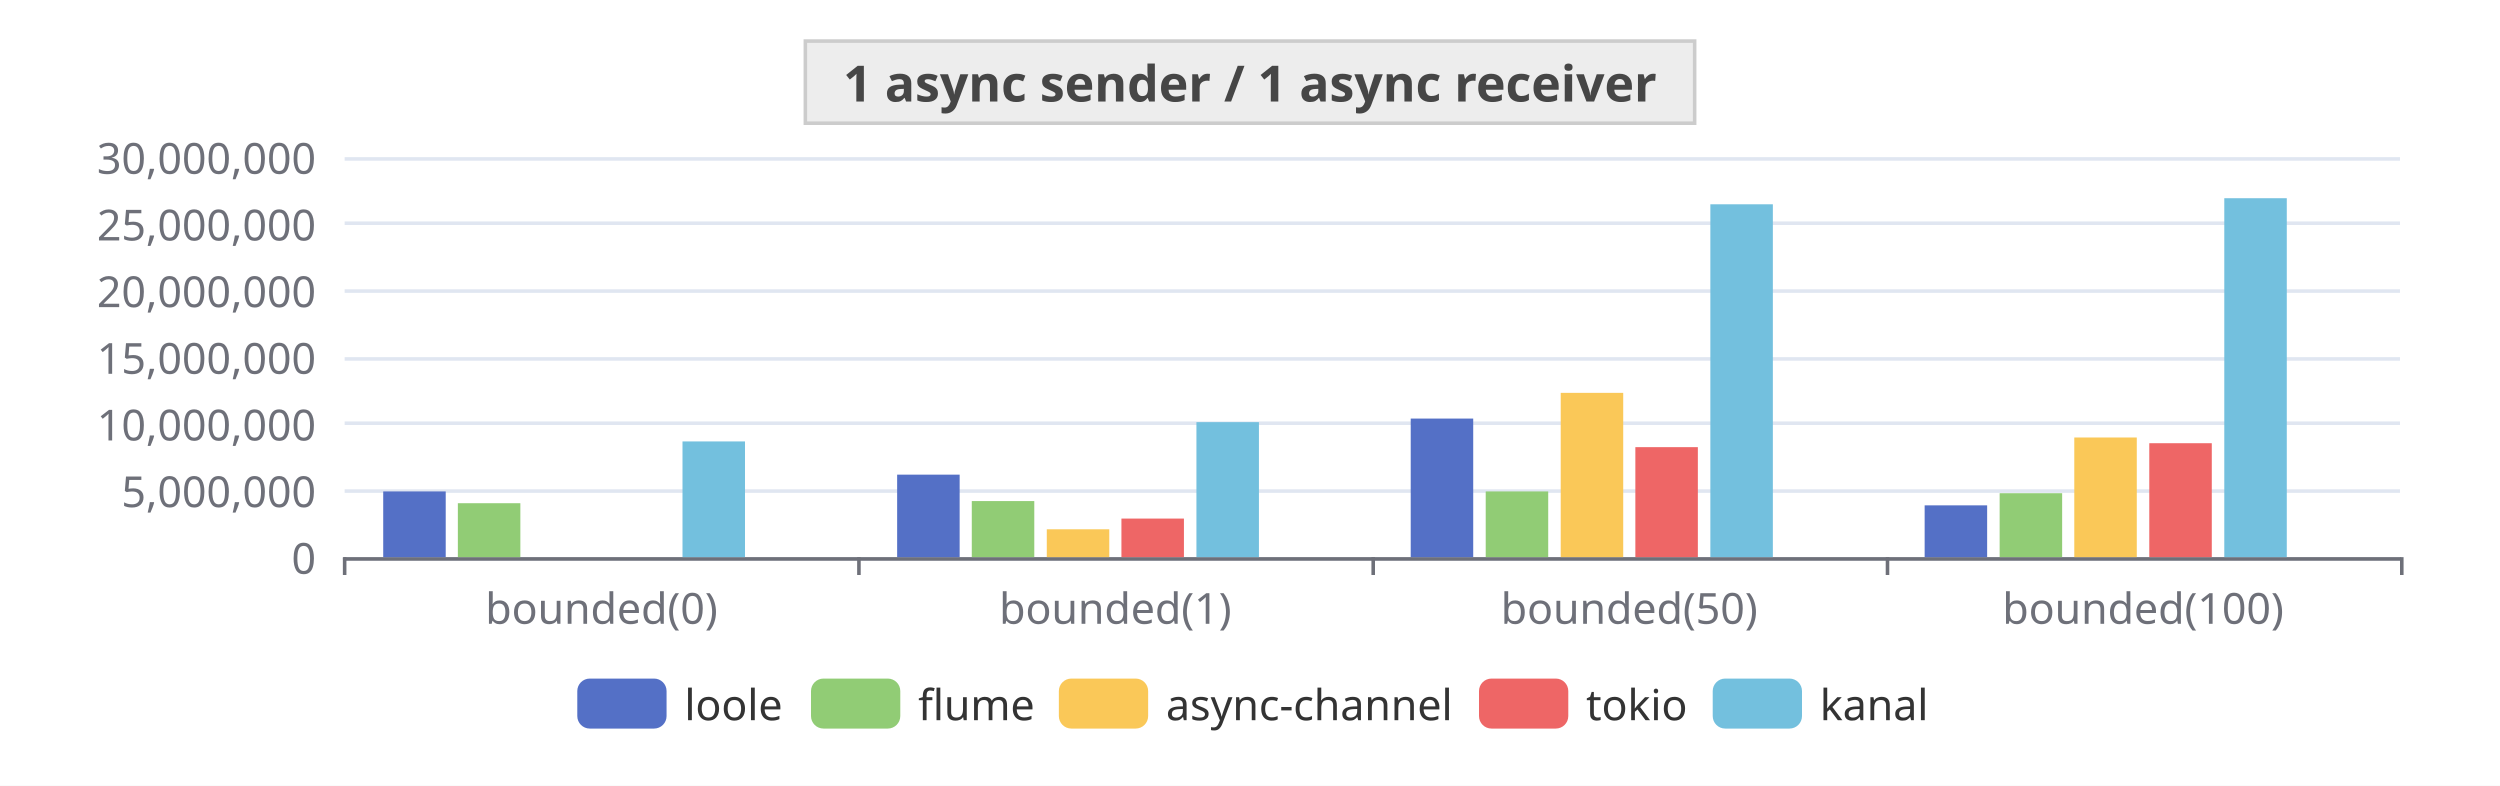
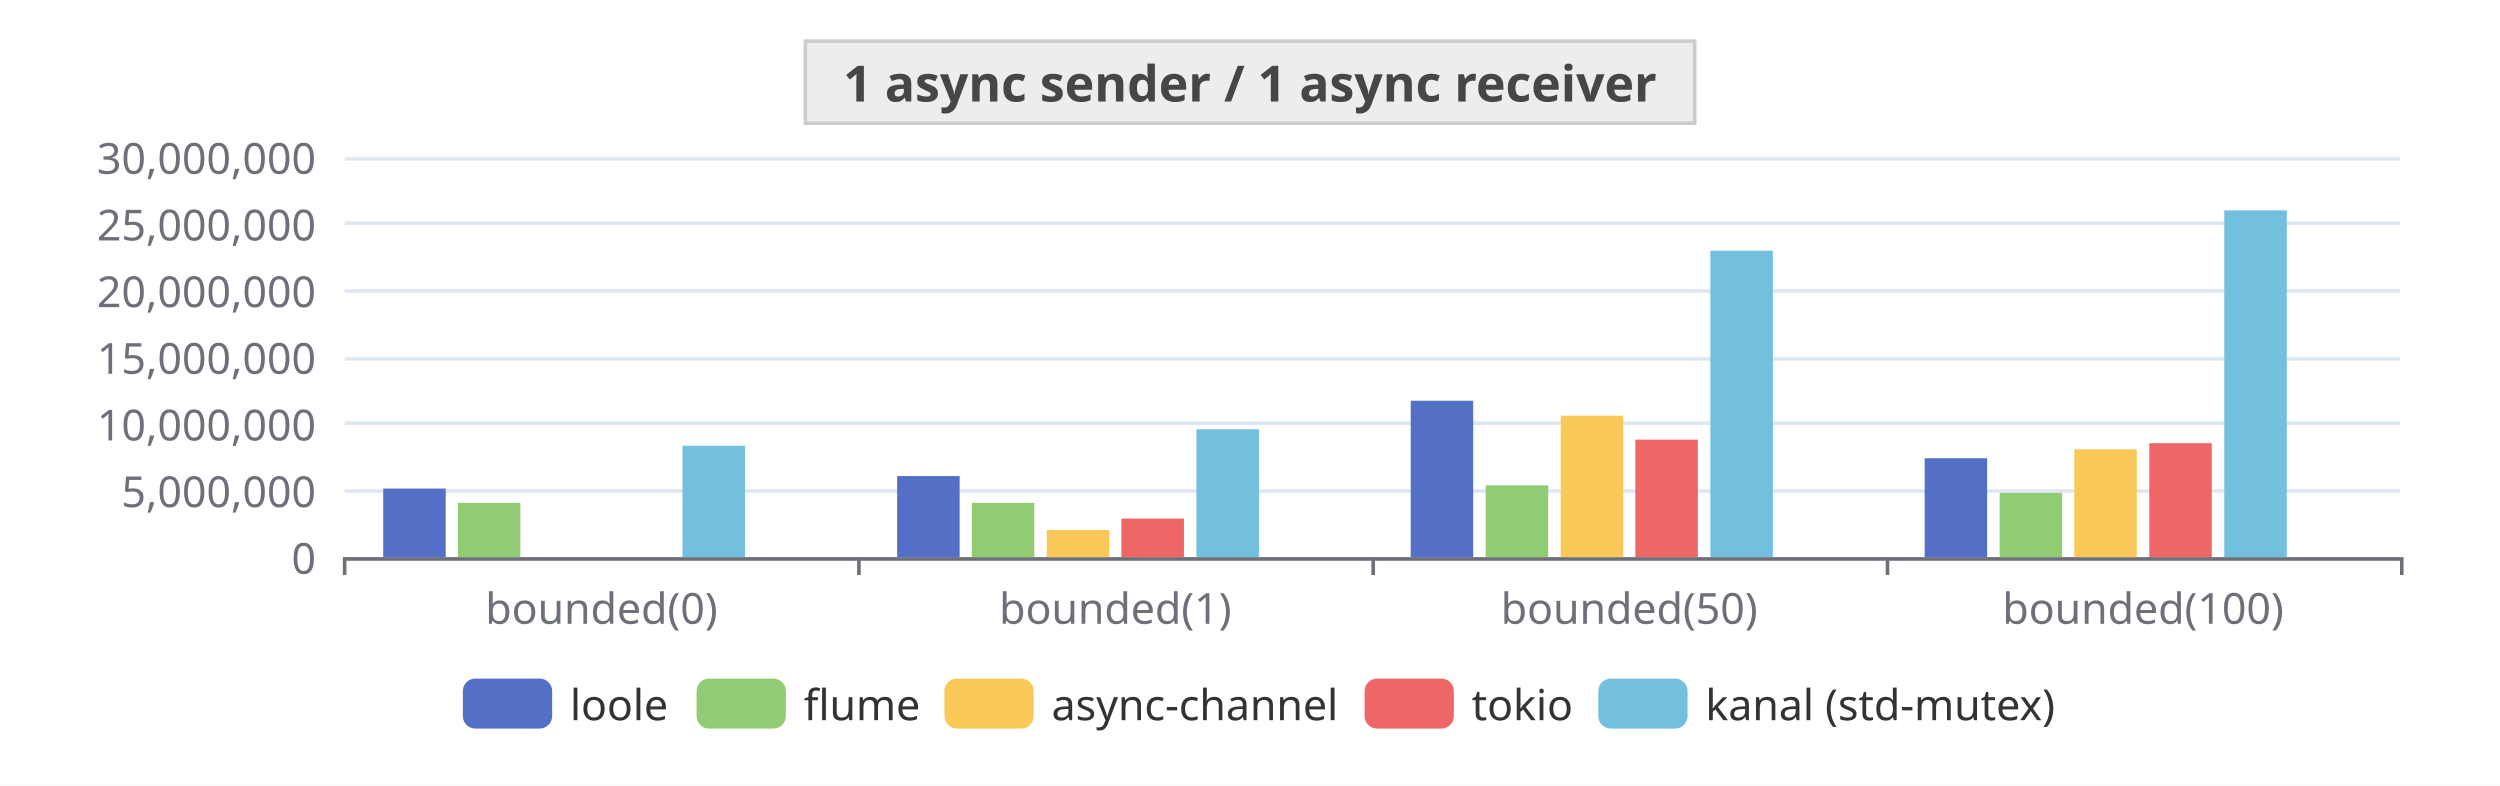
<svg xmlns="http://www.w3.org/2000/svg" width="700" height="220" version="1.1" baseProfile="full" viewBox="0 0 700 220">
  <rect width="700" height="220" x="0" y="0" id="0" fill="white" />
  <path d="M96.5 156.5L672 156.5" fill="none" stroke="#E0E6F1" />
  <path d="M96.5 137.5L672 137.5" fill="none" stroke="#E0E6F1" />
  <path d="M96.5 118.5L672 118.5" fill="none" stroke="#E0E6F1" />
  <path d="M96.5 100.5L672 100.5" fill="none" stroke="#E0E6F1" />
  <path d="M96.5 81.5L672 81.5" fill="none" stroke="#E0E6F1" />
  <path d="M96.5 62.5L672 62.5" fill="none" stroke="#E0E6F1" />
  <path d="M96.5 44.5L672 44.5" fill="none" stroke="#E0E6F1" />
  <path d="M96.5 156.5L672 156.5" fill="none" stroke="#6E7079" stroke-linecap="round" />
  <path d="M96.5 156L96.5 161" fill="none" stroke="#6E7079" />
  <path d="M240.5 156L240.5 161" fill="none" stroke="#6E7079" />
  <path d="M384.5 156L384.5 161" fill="none" stroke="#6E7079" />
  <path d="M528.5 156L528.5 161" fill="none" stroke="#6E7079" />
  <path d="M672.5 156L672.5 161" fill="none" stroke="#6E7079" />
  <text dominant-baseline="central" text-anchor="end" style="font-size:12px;font-family:sans-serif;" transform="translate(88.48 156)" fill="#6E7079">0</text>
  <text dominant-baseline="central" text-anchor="end" style="font-size:12px;font-family:sans-serif;" transform="translate(88.48 137.3333)" fill="#6E7079">5,000,000</text>
  <text dominant-baseline="central" text-anchor="end" style="font-size:12px;font-family:sans-serif;" transform="translate(88.48 118.6667)" fill="#6E7079">10,000,000</text>
  <text dominant-baseline="central" text-anchor="end" style="font-size:12px;font-family:sans-serif;" transform="translate(88.48 100)" fill="#6E7079">15,000,000</text>
  <text dominant-baseline="central" text-anchor="end" style="font-size:12px;font-family:sans-serif;" transform="translate(88.48 81.3333)" fill="#6E7079">20,000,000</text>
  <text dominant-baseline="central" text-anchor="end" style="font-size:12px;font-family:sans-serif;" transform="translate(88.48 62.6667)" fill="#6E7079">25,000,000</text>
  <text dominant-baseline="central" text-anchor="end" style="font-size:12px;font-family:sans-serif;" transform="translate(88.48 44)" fill="#6E7079">30,000,000</text>
  <text dominant-baseline="central" text-anchor="middle" style="font-size:12px;font-family:sans-serif;" y="6" transform="translate(168.42 164)" fill="#6E7079">bounded(0)</text>
  <text dominant-baseline="central" text-anchor="middle" style="font-size:12px;font-family:sans-serif;" y="6" transform="translate(312.3 164)" fill="#6E7079">bounded(1)</text>
  <text dominant-baseline="central" text-anchor="middle" style="font-size:12px;font-family:sans-serif;" y="6" transform="translate(456.18 164)" fill="#6E7079">bounded(50)</text>
  <text dominant-baseline="central" text-anchor="middle" style="font-size:12px;font-family:sans-serif;" y="6" transform="translate(600.06 164)" fill="#6E7079">bounded(100)</text>
-   <path d="M107.3 156l17.5 0l0 -18.4l-17.5 0Z" fill="#5470c6" />
-   <path d="M251.2 156l17.5 0l0 -23.1l-17.5 0Z" fill="#5470c6" />
-   <path d="M395 156l17.5 0l0 -38.8l-17.5 0Z" fill="#5470c6" />
-   <path d="M538.9 156l17.5 0l0 -14.5l-17.5 0Z" fill="#5470c6" />
-   <path d="M128.2 156l17.5 0l0 -15.1l-17.5 0Z" fill="#91cc75" />
-   <path d="M272.1 156l17.5 0l0 -15.7l-17.5 0Z" fill="#91cc75" />
-   <path d="M416 156l17.5 0l0 -18.4l-17.5 0Z" fill="#91cc75" />
-   <path d="M559.9 156l17.5 0l0 -17.9l-17.5 0Z" fill="#91cc75" />
+   <path d="M107.3 156l17.5 0l0 -19.2l-17.5 0Z" fill="#5470c6" />
+   <path d="M251.2 156l17.5 0l0 -22.7l-17.5 0Z" fill="#5470c6" />
+   <path d="M395 156l17.5 0l0 -43.8l-17.5 0Z" fill="#5470c6" />
+   <path d="M538.9 156l17.5 0l0 -27.7l-17.5 0Z" fill="#5470c6" />
+   <path d="M128.2 156l17.5 0l0 -15.2l-17.5 0Z" fill="#91cc75" />
+   <path d="M272.1 156l17.5 0l0 -15.2l-17.5 0Z" fill="#91cc75" />
+   <path d="M416 156l17.5 0l0 -20.1l-17.5 0Z" fill="#91cc75" />
+   <path d="M559.9 156l17.5 0l0 -18l-17.5 0Z" fill="#91cc75" />
  <path d="M149.2 156l17.5 0l0 0l-17.5 0Z" fill="#fac858" />
-   <path d="M293.1 156l17.5 0l0 -7.8l-17.5 0Z" fill="#fac858" />
-   <path d="M437 156l17.5 0l0 -46l-17.5 0Z" fill="#fac858" />
-   <path d="M580.8 156l17.5 0l0 -33.5l-17.5 0Z" fill="#fac858" />
+   <path d="M293.1 156l17.5 0l0 -7.6l-17.5 0Z" fill="#fac858" />
+   <path d="M437 156l17.5 0l0 -39.6l-17.5 0Z" fill="#fac858" />
+   <path d="M580.8 156l17.5 0l0 -30.2l-17.5 0Z" fill="#fac858" />
  <path d="M170.2 156l17.5 0l0 0l-17.5 0Z" fill="#ee6666" />
  <path d="M314 156l17.5 0l0 -10.8l-17.5 0Z" fill="#ee6666" />
-   <path d="M457.9 156l17.5 0l0 -30.8l-17.5 0Z" fill="#ee6666" />
+   <path d="M457.9 156l17.5 0l0 -32.9l-17.5 0Z" fill="#ee6666" />
  <path d="M601.8 156l17.5 0l0 -31.9l-17.5 0Z" fill="#ee6666" />
-   <path d="M191.1 156l17.5 0l0 -32.4l-17.5 0Z" fill="#73c0de" />
-   <path d="M335 156l17.5 0l0 -37.8l-17.5 0Z" fill="#73c0de" />
-   <path d="M478.9 156l17.5 0l0 -98.8l-17.5 0Z" fill="#73c0de" />
-   <path d="M622.8 156l17.5 0l0 -100.5l-17.5 0Z" fill="#73c0de" />
+   <path d="M191.1 156l17.5 0l0 -31.2l-17.5 0Z" fill="#73c0de" />
+   <path d="M335 156l17.5 0l0 -35.8l-17.5 0Z" fill="#73c0de" />
+   <path d="M478.9 156l17.5 0l0 -85.8l-17.5 0Z" fill="#73c0de" />
+   <path d="M622.8 156l17.5 0l0 -97.1l-17.5 0Z" fill="#73c0de" />
  <path d="M212.1 156l17.5 0l0 0l-17.5 0Z" fill="#3ba272" />
  <path d="M356 156l17.5 0l0 0l-17.5 0Z" fill="#3ba272" />
  <path d="M499.9 156l17.5 0l0 0l-17.5 0Z" fill="#3ba272" />
  <path d="M643.7 156l17.5 0l0 0l-17.5 0Z" fill="#3ba272" />
-   <path d="M-5 -5l386.7 0l0 24l-386.7 0Z" transform="translate(161.64 190)" fill="rgb(0,0,0)" fill-opacity="0" stroke="#ccc" stroke-width="0" />
-   <path d="M3.5 0L21.5 0A3.5 3.5 0 0 1 25 3.5L25 10.5A3.5 3.5 0 0 1 21.5 14L3.5 14A3.5 3.5 0 0 1 0 10.5L0 3.5A3.5 3.5 0 0 1 3.5 0" transform="translate(161.64 190)" fill="#5470c6" />
-   <text dominant-baseline="central" text-anchor="start" style="font-size:12px;font-family:sans-serif;" x="30" y="7" transform="translate(161.64 190)" fill="#333">loole</text>
-   <path d="M3.5 0L21.5 0A3.5 3.5 0 0 1 25 3.5L25 10.5A3.5 3.5 0 0 1 21.5 14L3.5 14A3.5 3.5 0 0 1 0 10.5L0 3.5A3.5 3.5 0 0 1 3.5 0" transform="translate(227.08 190)" fill="#91cc75" />
-   <text dominant-baseline="central" text-anchor="start" style="font-size:12px;font-family:sans-serif;" x="30" y="7" transform="translate(227.08 190)" fill="#333">flume</text>
-   <path d="M3.5 0L21.5 0A3.5 3.5 0 0 1 25 3.5L25 10.5A3.5 3.5 0 0 1 21.5 14L3.5 14A3.5 3.5 0 0 1 0 10.5L0 3.5A3.5 3.5 0 0 1 3.5 0" transform="translate(296.48 190)" fill="#fac858" />
-   <text dominant-baseline="central" text-anchor="start" style="font-size:12px;font-family:sans-serif;" x="30" y="7" transform="translate(296.48 190)" fill="#333">async-channel</text>
-   <path d="M3.5 0L21.5 0A3.5 3.5 0 0 1 25 3.5L25 10.5A3.5 3.5 0 0 1 21.5 14L3.5 14A3.5 3.5 0 0 1 0 10.5L0 3.5A3.5 3.5 0 0 1 3.5 0" transform="translate(414.12 190)" fill="#ee6666" />
-   <text dominant-baseline="central" text-anchor="start" style="font-size:12px;font-family:sans-serif;" x="30" y="7" transform="translate(414.12 190)" fill="#333">tokio</text>
-   <path d="M3.5 0L21.5 0A3.5 3.5 0 0 1 25 3.5L25 10.5A3.5 3.5 0 0 1 21.5 14L3.5 14A3.5 3.5 0 0 1 0 10.5L0 3.5A3.5 3.5 0 0 1 3.5 0" transform="translate(479.56 190)" fill="#73c0de" />
-   <text dominant-baseline="central" text-anchor="start" style="font-size:12px;font-family:sans-serif;" x="30" y="7" transform="translate(479.56 190)" fill="#333">kanal</text>
+   <path d="M-5 -5l450.8 0l0 24l-450.8 0Z" transform="translate(129.6 190)" fill="rgb(0,0,0)" fill-opacity="0" stroke="#ccc" stroke-width="0" />
+   <path d="M3.5 0L21.5 0A3.5 3.5 0 0 1 25 3.5L25 10.5A3.5 3.5 0 0 1 21.5 14L3.5 14A3.5 3.5 0 0 1 0 10.5L0 3.5A3.5 3.5 0 0 1 3.5 0" transform="translate(129.6 190)" fill="#5470c6" />
+   <text dominant-baseline="central" text-anchor="start" style="font-size:12px;font-family:sans-serif;" x="30" y="7" transform="translate(129.6 190)" fill="#333">loole</text>
+   <path d="M3.5 0L21.5 0A3.5 3.5 0 0 1 25 3.5L25 10.5A3.5 3.5 0 0 1 21.5 14L3.5 14A3.5 3.5 0 0 1 0 10.5L0 3.5A3.5 3.5 0 0 1 3.5 0" transform="translate(195.04 190)" fill="#91cc75" />
+   <text dominant-baseline="central" text-anchor="start" style="font-size:12px;font-family:sans-serif;" x="30" y="7" transform="translate(195.04 190)" fill="#333">flume</text>
+   <path d="M3.5 0L21.5 0A3.5 3.5 0 0 1 25 3.5L25 10.5A3.5 3.5 0 0 1 21.5 14L3.5 14A3.5 3.5 0 0 1 0 10.5L0 3.5A3.5 3.5 0 0 1 3.5 0" transform="translate(264.44 190)" fill="#fac858" />
+   <text dominant-baseline="central" text-anchor="start" style="font-size:12px;font-family:sans-serif;" x="30" y="7" transform="translate(264.44 190)" fill="#333">async-channel</text>
+   <path d="M3.5 0L21.5 0A3.5 3.5 0 0 1 25 3.5L25 10.5A3.5 3.5 0 0 1 21.5 14L3.5 14A3.5 3.5 0 0 1 0 10.5L0 3.5A3.5 3.5 0 0 1 3.5 0" transform="translate(382.08 190)" fill="#ee6666" />
+   <text dominant-baseline="central" text-anchor="start" style="font-size:12px;font-family:sans-serif;" x="30" y="7" transform="translate(382.08 190)" fill="#333">tokio</text>
+   <path d="M3.5 0L21.5 0A3.5 3.5 0 0 1 25 3.5L25 10.5A3.5 3.5 0 0 1 21.5 14L3.5 14A3.5 3.5 0 0 1 0 10.5L0 3.5A3.5 3.5 0 0 1 3.5 0" transform="translate(447.52 190)" fill="#73c0de" />
+   <text dominant-baseline="central" text-anchor="start" style="font-size:12px;font-family:sans-serif;" xml:space="preserve" x="30" y="7" transform="translate(447.52 190)" fill="#333">kanal (std-mutex)</text>
  <path d="M-124.5 -4.5l249 0l0 23l-249 0Z" transform="translate(350 16)" fill="#ddd8" stroke="#ccc" />
  <text dominant-baseline="central" text-anchor="middle" style="font-size:14px;font-family:sans-serif;font-weight:bold;" xml:space="preserve" y="7" transform="translate(350 16)" fill="#464646">1 async sender / 1 async receiver</text>
</svg>
